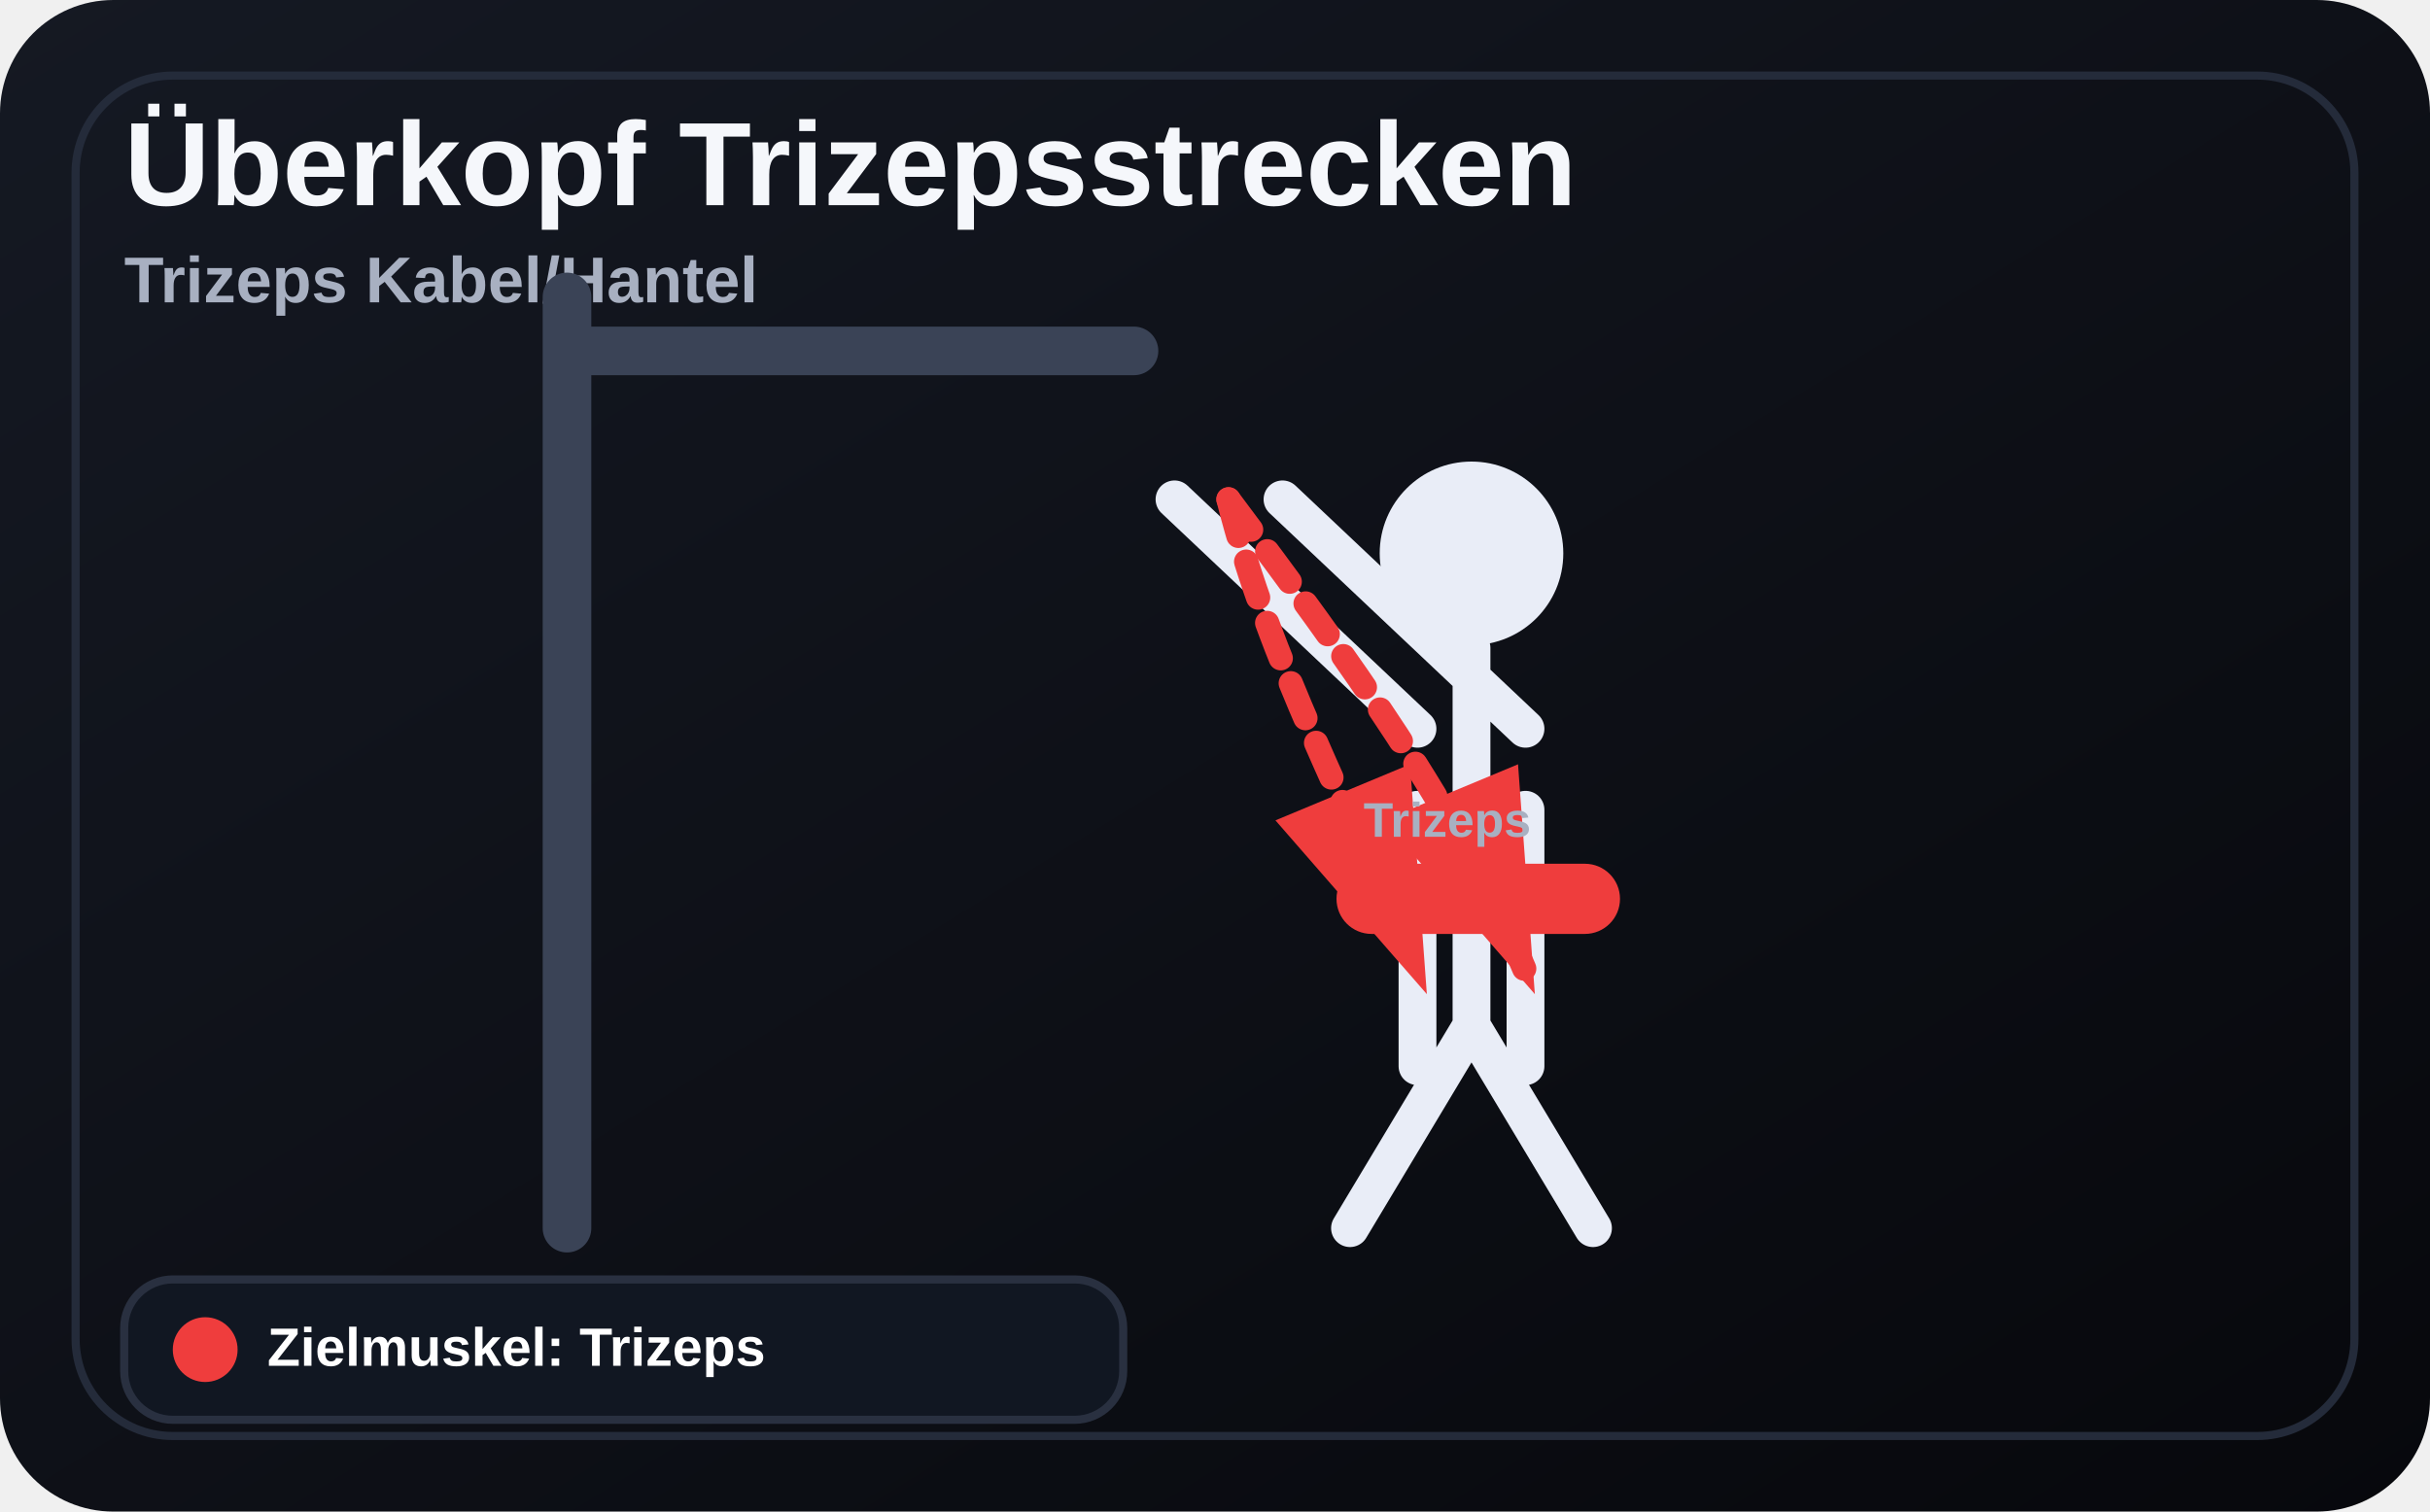
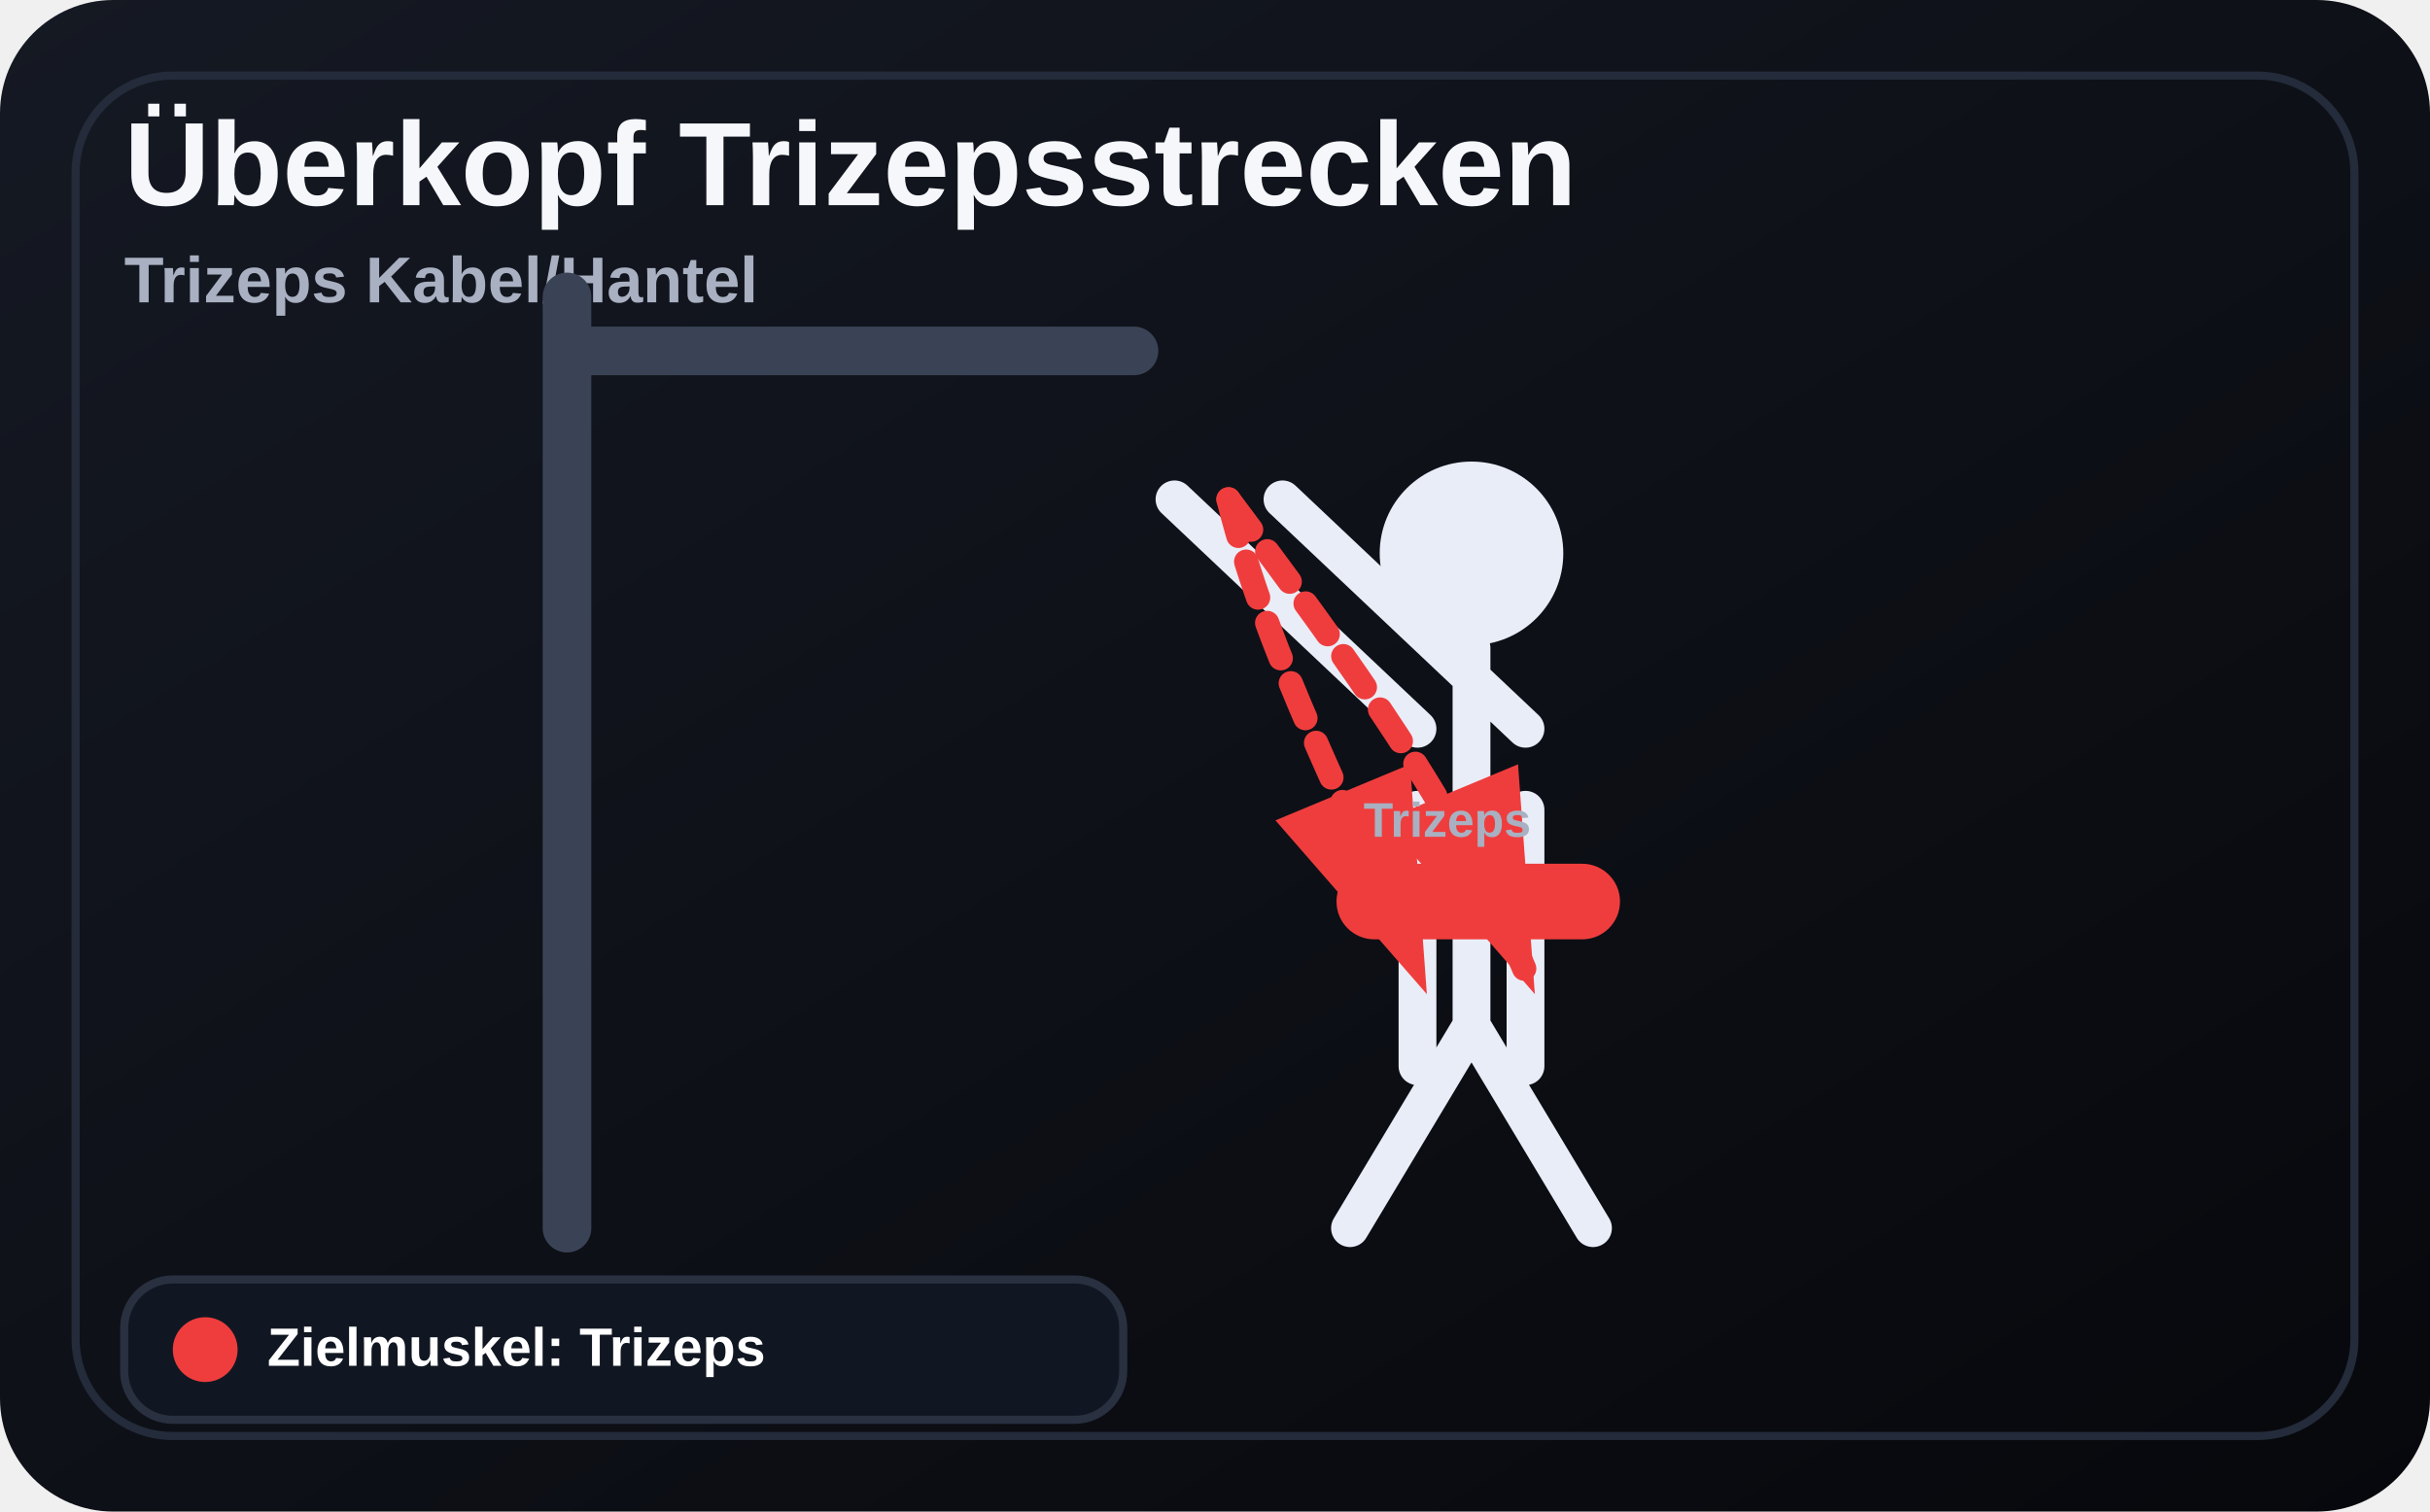
<svg xmlns="http://www.w3.org/2000/svg" viewBox="0 0 900 560">
  <defs>
    <linearGradient id="bg" x1="0" y1="0" x2="1" y2="1">
      <stop offset="0%" stop-color="#151923" />
      <stop offset="100%" stop-color="#07080c" />
    </linearGradient>
-     <style>
-       .title{font:900 44px Arial,sans-serif;fill:#f5f7fb}
-       .sub{font:700 24px Arial,sans-serif;fill:#a8b0c1}
-       .label{font:900 20px Arial,sans-serif;fill:#fff}
-       .note{font:800 18px Arial,sans-serif;fill:#a8b0c1}
-       .machine{fill:none;stroke:#3a4356;stroke-width:18;stroke-linecap:round;stroke-linejoin:round}
-       .machine2{fill:none;stroke:#566178;stroke-width:11;stroke-linecap:round;stroke-linejoin:round}
-       .person{fill:none;stroke:#e9edf7;stroke-width:14;stroke-linecap:round;stroke-linejoin:round}
-       .thin{fill:none;stroke:#e9edf7;stroke-width:9;stroke-linecap:round;stroke-linejoin:round}
-       .personFill{fill:#e9edf7}
-       .bar{stroke:#a8b0c1;stroke-width:16;stroke-linecap:round;fill:none}
-       .seat{fill:#232a3a;stroke:#6a7488;stroke-width:8}
-       .plate{fill:#202634;stroke:#8a94a8;stroke-width:7}
-       .arrow{fill:none;stroke:#ef3d3d;stroke-width:9;stroke-linecap:round;stroke-linejoin:round;stroke-dasharray:14 10;marker-end:url(#arrowhead)}
-       .highlight{fill:#ef3d3d}
-     </style>
+     <style>.title{font:900 44px Arial,sans-serif;fill:#f5f7fb}.sub{font:700 24px Arial,sans-serif;fill:#a8b0c1}.label{font:900 20px Arial,sans-serif;fill:#fff}.small{font:800 18px Arial,sans-serif;fill:#a8b0c1}.machine{fill:none;stroke:#3a4356;stroke-width:18;stroke-linecap:round;stroke-linejoin:round}.machine2{fill:none;stroke:#566178;stroke-width:11;stroke-linecap:round;stroke-linejoin:round}.person{fill:none;stroke:#e9edf7;stroke-width:14;stroke-linecap:round;stroke-linejoin:round}.personFill{fill:#e9edf7}.bar{stroke:#a8b0c1;stroke-width:16;stroke-linecap:round;fill:none}.seat{fill:#232a3a;stroke:#6a7488;stroke-width:8}.plate{fill:#202634;stroke:#8a94a8;stroke-width:7}.arrow{fill:none;stroke:#ef3d3d;stroke-width:9;stroke-linecap:round;stroke-linejoin:round;stroke-dasharray:14 10;marker-end:url(#arrowhead)}.highlight{fill:#ef3d3d}</style>
    <marker id="arrowhead" markerWidth="10" markerHeight="10" refX="8" refY="3" orient="auto">
      <path d="M0,0 L0,6 L9,3 z" fill="#ef3d3d" />
    </marker>
  </defs>
  <rect width="900" height="560" rx="42" fill="url(#bg)" />
  <rect x="28" y="28" width="844" height="504" rx="36" fill="none" stroke="#242b3a" stroke-width="3" />
  <text x="46" y="76" class="title">Überkopf Trizepsstrecken</text>
  <text x="46" y="112" class="sub">Trizeps Kabel/Hantel</text>
-   <path class="machine" d="M210 110V455M210 130H420" />
-   <circle class="personFill" cx="545" cy="205" r="34" />
-   <path class="person" d="M545 240V380M525 270L435 185M565 270L475 185M525 300L525 395M565 300L565 395M545 380L500 455M545 380L590 455" />
-   <path class="arrow" d="M455 185C470 245 500 300 525 360" />
-   <path class="arrow" d="M455 185C500 245 540 300 565 360" />
-   <rect class="highlight" x="495" y="320" width="105" height="26" rx="13" />
-   <text x="505" y="310" class="note">Trizeps</text>
+   <path d="M210 110V455M210 130H420" class="machine" />
+   <circle cx="545" cy="205" r="34" class="personFill" />
+   <path d="M545 240V380M525 270L435 185M565 270L475 185M525 300L525 395M565 300L565 395M545 380L500 455M545 380L590 455" class="person" />
+   <path d="M455 185C470 245 500 300 525 360" class="arrow" />
+   <path d="M455 185C500 245 540 300 565 360" class="arrow" />
+   <rect x="495" y="320" width="105" height="28" rx="14" class="highlight" />
+   <text x="505" y="310" class="small">Trizeps</text>
  <rect x="46" y="474" width="370" height="52" rx="18" fill="#111722" stroke="#293040" stroke-width="3" />
  <circle cx="76" cy="500" r="12" fill="#ef3d3d" />
  <text x="99" y="506" class="label">Zielmuskel: Trizeps</text>
</svg>
